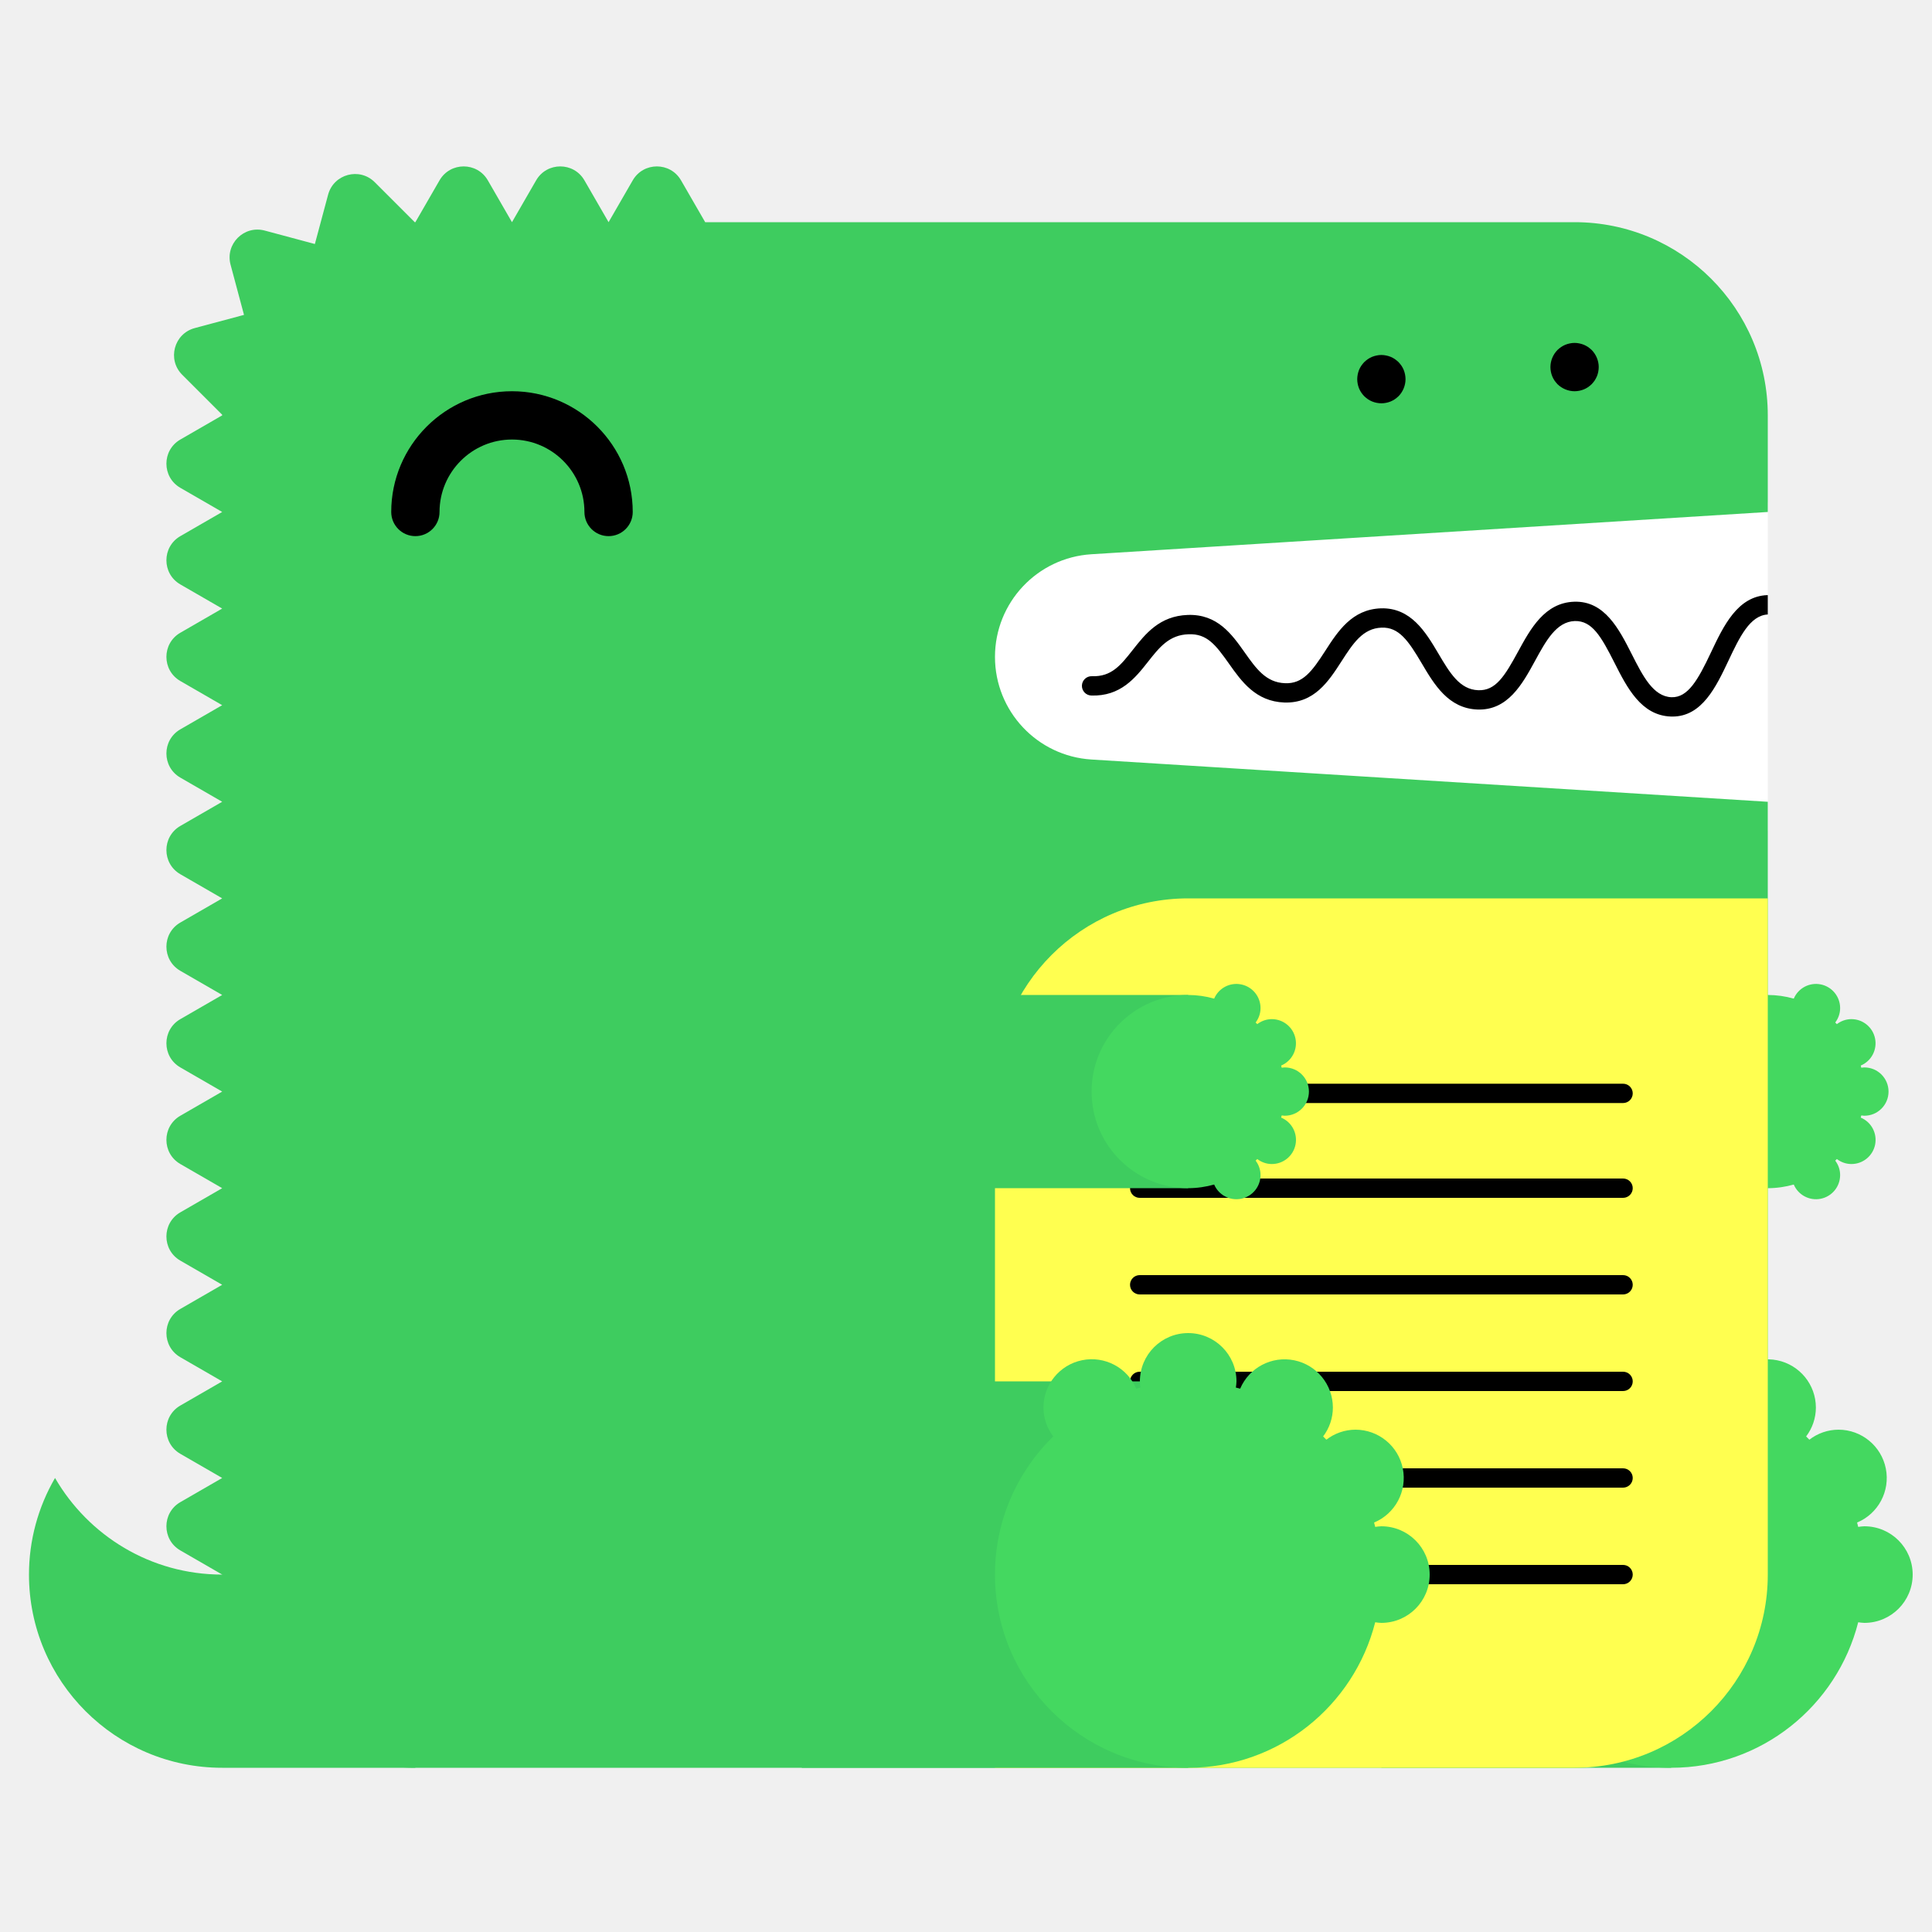
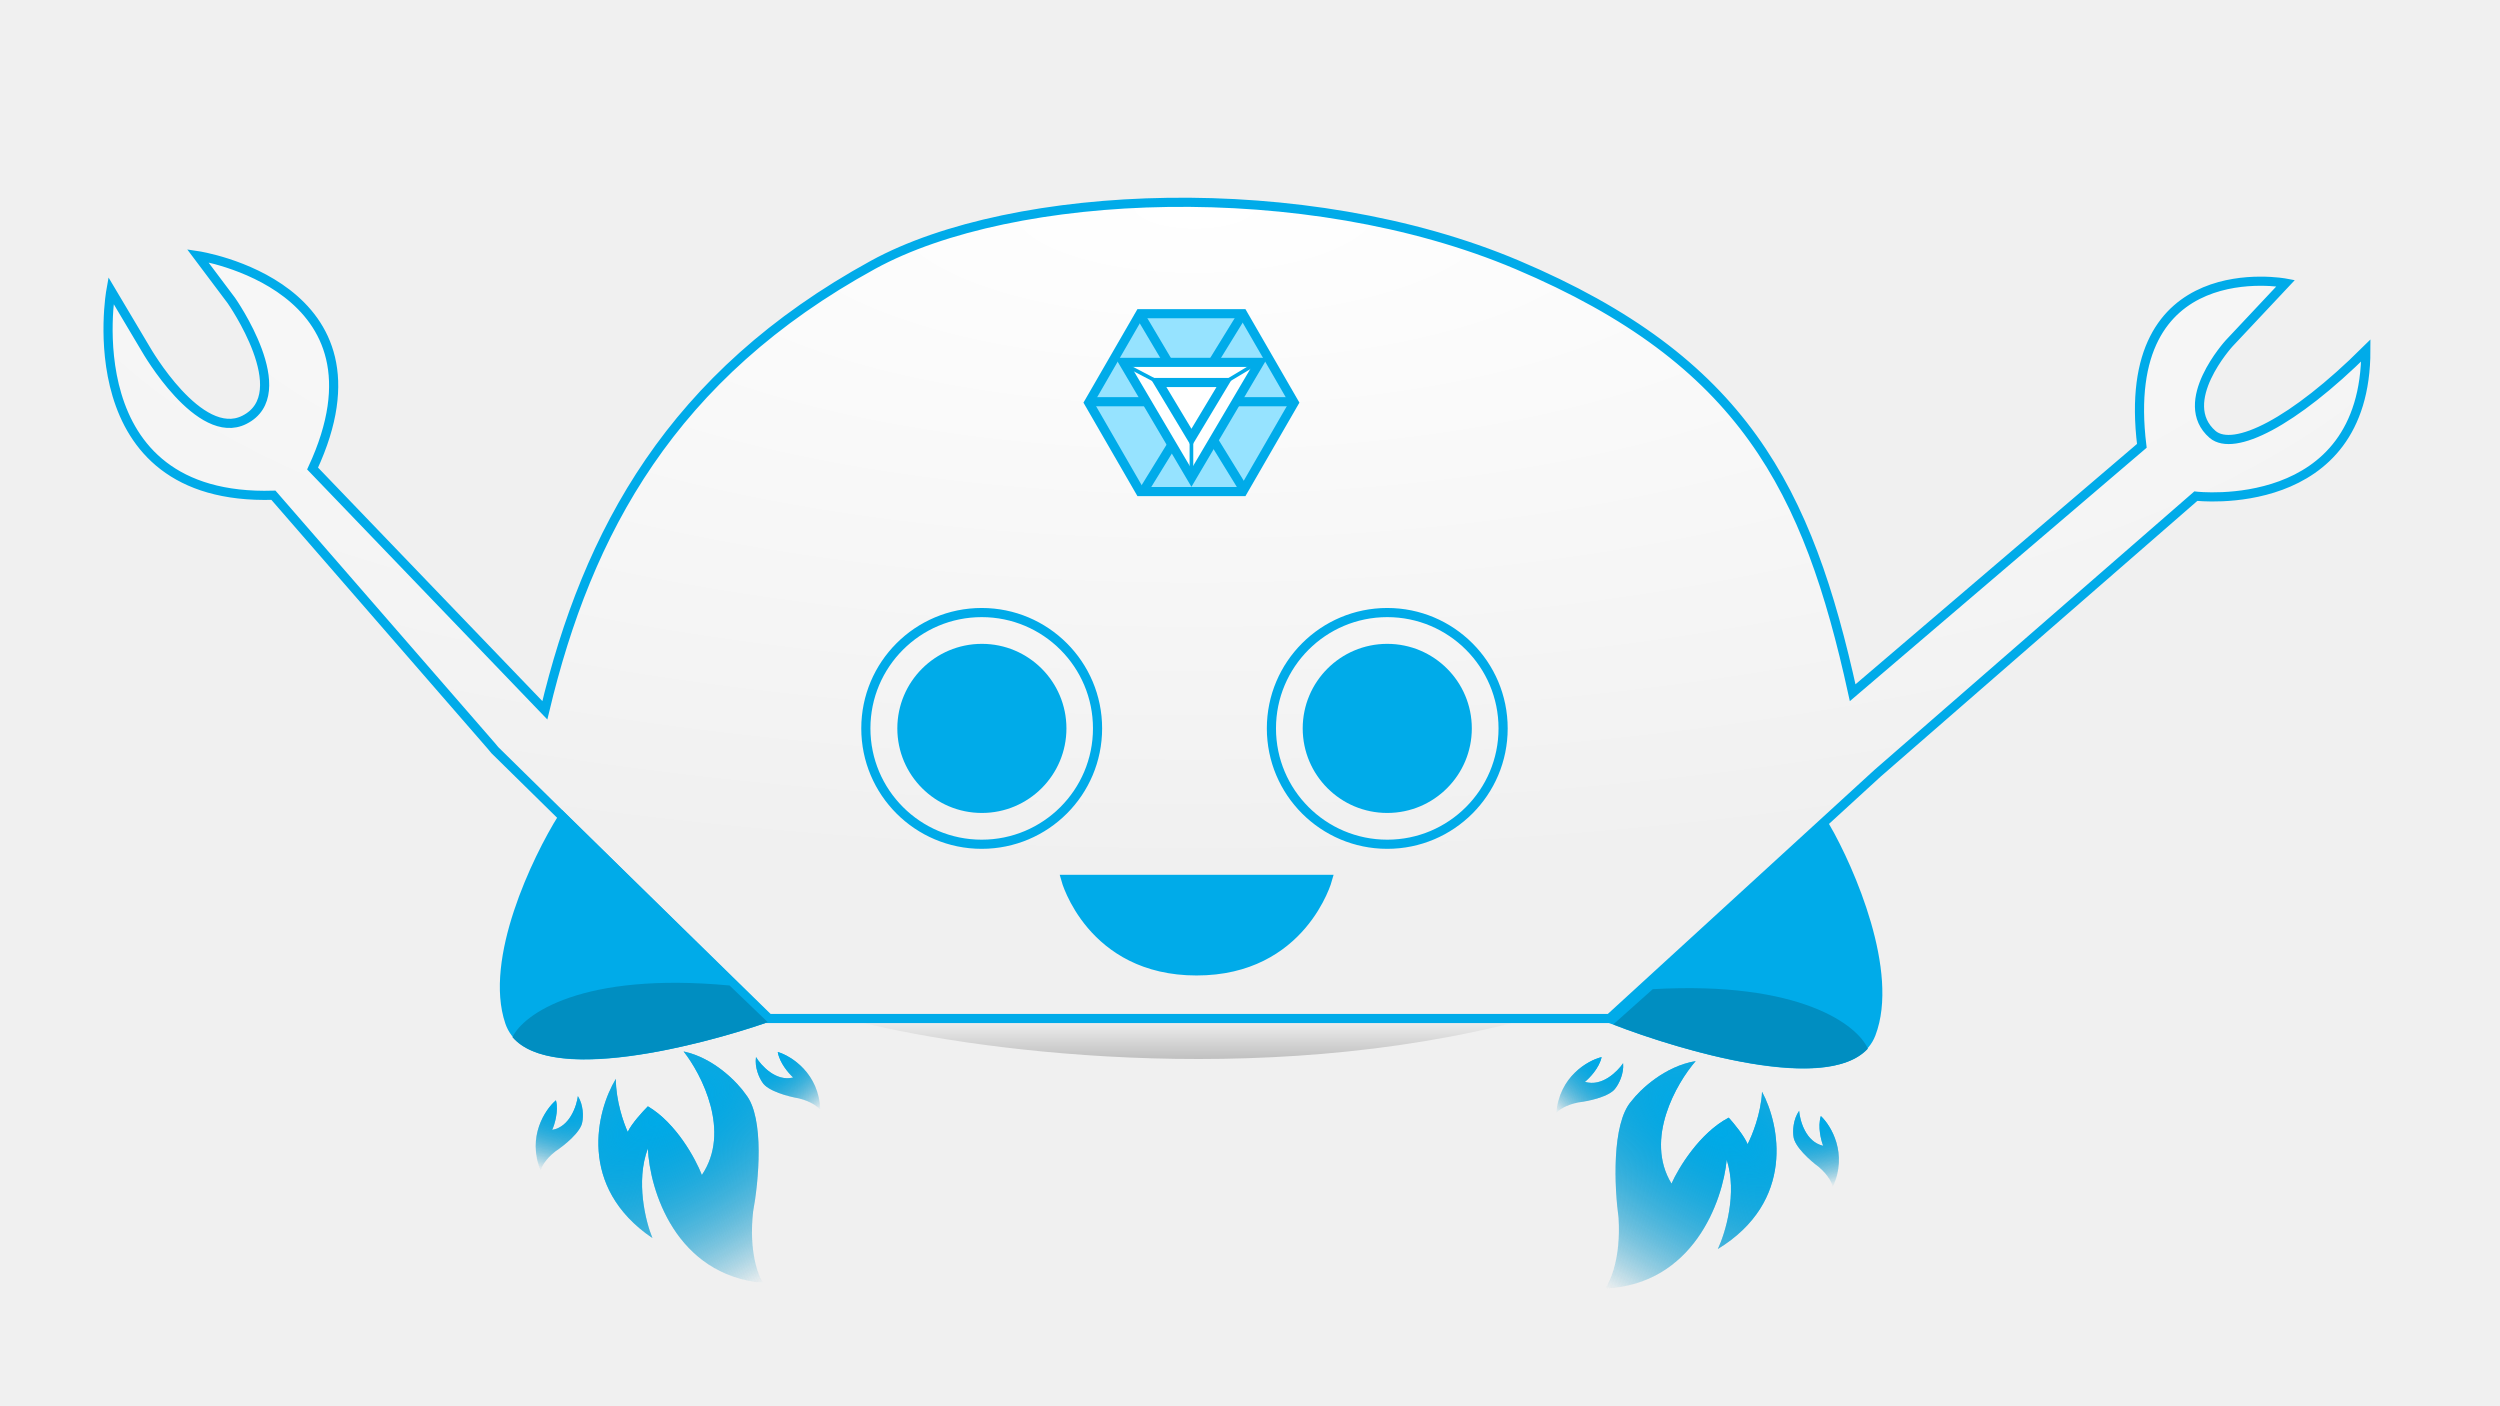
- <svg xmlns="http://www.w3.org/2000/svg" width="200" height="200" viewBox="0 0 200 200">
-   <g fill="none" fill-rule="evenodd">
-     <path fill="#FFF" d="M99 52h84v34H99z" />
-     <path d="M23 163c-7.398 0-13.843-4.027-17.303-10A19.886 19.886 0 0 0 3 163c0 11.046 8.954 20 20 20h20v-20H23z" fill="#3ECC5F" />
-     <path d="M112.98 57.376L183 53V43c0-11.046-8.954-20-20-20H73l-2.5-4.33c-1.112-1.925-3.889-1.925-5 0L63 23l-2.5-4.33c-1.111-1.925-3.889-1.925-5 0L53 23l-2.5-4.33c-1.111-1.925-3.889-1.925-5 0L43 23c-.022 0-.042.003-.065.003l-4.142-4.141c-1.57-1.571-4.252-.853-4.828 1.294l-1.369 5.104-5.192-1.392c-2.148-.575-4.111 1.389-3.535 3.536l1.39 5.193-5.102 1.367c-2.148.576-2.867 3.259-1.296 4.83l4.142 4.142c0 .021-.003.042-.003.064l-4.33 2.5c-1.925 1.111-1.925 3.889 0 5L23 53l-4.33 2.5c-1.925 1.111-1.925 3.889 0 5L23 63l-4.33 2.5c-1.925 1.111-1.925 3.889 0 5L23 73l-4.33 2.5c-1.925 1.111-1.925 3.889 0 5L23 83l-4.33 2.5c-1.925 1.111-1.925 3.889 0 5L23 93l-4.33 2.5c-1.925 1.111-1.925 3.889 0 5L23 103l-4.33 2.5c-1.925 1.111-1.925 3.889 0 5L23 113l-4.33 2.5c-1.925 1.111-1.925 3.889 0 5L23 123l-4.33 2.5c-1.925 1.111-1.925 3.889 0 5L23 133l-4.33 2.5c-1.925 1.111-1.925 3.889 0 5L23 143l-4.33 2.5c-1.925 1.111-1.925 3.889 0 5L23 153l-4.33 2.5c-1.925 1.111-1.925 3.889 0 5L23 163c0 11.046 8.954 20 20 20h120c11.046 0 20-8.954 20-20V83l-70.02-4.376A10.645 10.645 0 0 1 103 68c0-5.621 4.37-10.273 9.98-10.624" fill="#3ECC5F" />
-     <path fill="#3ECC5F" d="M143 183h30v-40h-30z" />
-     <path d="M193 158c-.219 0-.428.037-.639.064-.038-.15-.074-.301-.116-.451A5 5 0 0 0 190.32 148a4.96 4.96 0 0 0-3.016 1.036 26.531 26.531 0 0 0-.335-.336 4.955 4.955 0 0 0 1.011-2.987 5 5 0 0 0-9.599-1.959c-.148-.042-.297-.077-.445-.115.027-.211.064-.42.064-.639a5 5 0 0 0-5-5 5 5 0 0 0-5 5c0 .219.037.428.064.639-.148.038-.297.073-.445.115a4.998 4.998 0 0 0-9.599 1.959c0 1.125.384 2.151 1.011 2.987-3.717 3.632-6.031 8.693-6.031 14.3 0 11.046 8.954 20 20 20 9.339 0 17.16-6.41 19.361-15.064.211.027.42.064.639.064a5 5 0 0 0 5-5 5 5 0 0 0-5-5" fill="#44D860" />
-     <path fill="#3ECC5F" d="M153 123h30v-20h-30z" />
-     <path d="M193 115.5a2.5 2.5 0 1 0 0-5c-.109 0-.214.019-.319.032-.02-.075-.037-.15-.058-.225a2.501 2.501 0 0 0-.963-4.807c-.569 0-1.088.197-1.508.518a6.653 6.653 0 0 0-.168-.168c.314-.417.506-.931.506-1.494a2.5 2.5 0 0 0-4.8-.979A9.987 9.987 0 0 0 183 103c-5.522 0-10 4.478-10 10s4.478 10 10 10c.934 0 1.833-.138 2.69-.377a2.5 2.5 0 0 0 4.8-.979c0-.563-.192-1.077-.506-1.494.057-.055.113-.111.168-.168.42.321.939.518 1.508.518a2.5 2.5 0 0 0 .963-4.807c.021-.074.038-.15.058-.225.105.013.21.032.319.032" fill="#44D860" />
-     <path d="M63 55.5a2.5 2.5 0 0 1-2.5-2.5c0-4.136-3.364-7.5-7.5-7.5s-7.5 3.364-7.5 7.5a2.5 2.5 0 1 1-5 0c0-6.893 5.607-12.5 12.5-12.5S65.5 46.107 65.5 53a2.5 2.5 0 0 1-2.5 2.5" fill="#000" />
-     <path d="M103 183h60c11.046 0 20-8.954 20-20V93h-60c-11.046 0-20 8.954-20 20v70z" fill="#FFFF50" />
-     <path d="M168.02 124h-50.04a1 1 0 1 1 0-2h50.04a1 1 0 1 1 0 2m0 20h-50.04a1 1 0 1 1 0-2h50.04a1 1 0 1 1 0 2m0 20h-50.04a1 1 0 1 1 0-2h50.04a1 1 0 1 1 0 2m0-49.814h-50.04a1 1 0 1 1 0-2h50.04a1 1 0 1 1 0 2m0 19.814h-50.04a1 1 0 1 1 0-2h50.04a1 1 0 1 1 0 2m0 20h-50.04a1 1 0 1 1 0-2h50.04a1 1 0 1 1 0 2M183 61.611c-.012 0-.022-.006-.034-.005-3.09.105-4.552 3.196-5.842 5.923-1.346 2.85-2.387 4.703-4.093 4.647-1.889-.068-2.969-2.202-4.113-4.46-1.314-2.594-2.814-5.536-5.963-5.426-3.046.104-4.513 2.794-5.807 5.167-1.377 2.528-2.314 4.065-4.121 3.994-1.927-.07-2.951-1.805-4.136-3.813-1.321-2.236-2.848-4.75-5.936-4.664-2.994.103-4.465 2.385-5.763 4.4-1.373 2.13-2.335 3.428-4.165 3.351-1.973-.07-2.992-1.51-4.171-3.177-1.324-1.873-2.816-3.993-5.895-3.89-2.928.1-4.399 1.97-5.696 3.618-1.232 1.564-2.194 2.802-4.229 2.724a1 1 0 0 0-.072 2c3.017.101 4.545-1.8 5.872-3.487 1.177-1.496 2.193-2.787 4.193-2.855 1.926-.082 2.829 1.115 4.195 3.045 1.297 1.834 2.769 3.914 5.731 4.021 3.103.104 4.596-2.215 5.918-4.267 1.182-1.834 2.202-3.417 4.15-3.484 1.793-.067 2.769 1.35 4.145 3.681 1.297 2.197 2.766 4.686 5.787 4.796 3.125.108 4.634-2.62 5.949-5.035 1.139-2.088 2.214-4.06 4.119-4.126 1.793-.042 2.728 1.595 4.111 4.33 1.292 2.553 2.757 5.445 5.825 5.556l.169.003c3.064 0 4.518-3.075 5.805-5.794 1.139-2.41 2.217-4.68 4.067-4.773v-2z" fill="#000" />
-     <path fill="#3ECC5F" d="M83 183h40v-40H83z" />
-     <path d="M143 158c-.219 0-.428.037-.639.064-.038-.15-.074-.301-.116-.451A5 5 0 0 0 140.32 148a4.96 4.96 0 0 0-3.016 1.036 26.531 26.531 0 0 0-.335-.336 4.955 4.955 0 0 0 1.011-2.987 5 5 0 0 0-9.599-1.959c-.148-.042-.297-.077-.445-.115.027-.211.064-.42.064-.639a5 5 0 0 0-5-5 5 5 0 0 0-5 5c0 .219.037.428.064.639-.148.038-.297.073-.445.115a4.998 4.998 0 0 0-9.599 1.959c0 1.125.384 2.151 1.011 2.987-3.717 3.632-6.031 8.693-6.031 14.3 0 11.046 8.954 20 20 20 9.339 0 17.16-6.41 19.361-15.064.211.027.42.064.639.064a5 5 0 0 0 5-5 5 5 0 0 0-5-5" fill="#44D860" />
-     <path fill="#3ECC5F" d="M83 123h40v-20H83z" />
-     <path d="M133 115.5a2.5 2.5 0 1 0 0-5c-.109 0-.214.019-.319.032-.02-.075-.037-.15-.058-.225a2.501 2.501 0 0 0-.963-4.807c-.569 0-1.088.197-1.508.518a6.653 6.653 0 0 0-.168-.168c.314-.417.506-.931.506-1.494a2.5 2.5 0 0 0-4.8-.979A9.987 9.987 0 0 0 123 103c-5.522 0-10 4.478-10 10s4.478 10 10 10c.934 0 1.833-.138 2.69-.377a2.5 2.5 0 0 0 4.8-.979c0-.563-.192-1.077-.506-1.494.057-.055.113-.111.168-.168.42.321.939.518 1.508.518a2.5 2.5 0 0 0 .963-4.807c.021-.074.038-.15.058-.225.105.013.21.032.319.032" fill="#44D860" />
-     <path d="M143 41.75c-.16 0-.33-.02-.49-.05a2.52 2.52 0 0 1-.47-.14c-.15-.06-.29-.14-.431-.23-.13-.09-.259-.2-.38-.31-.109-.12-.219-.24-.309-.38s-.17-.28-.231-.43a2.619 2.619 0 0 1-.189-.96c0-.16.02-.33.05-.49.03-.16.08-.31.139-.47.061-.15.141-.29.231-.43.09-.13.2-.26.309-.38.121-.11.25-.22.38-.31.141-.09.281-.17.431-.23.149-.06.31-.11.47-.14.32-.07.65-.07.98 0 .159.03.32.08.47.14.149.06.29.14.43.23.13.09.259.2.38.31.11.12.22.25.31.38.09.14.17.28.23.43.06.16.11.31.14.47.029.16.05.33.05.49 0 .66-.271 1.31-.73 1.77-.121.11-.25.22-.38.31-.14.09-.281.17-.43.23a2.565 2.565 0 0 1-.96.19m20-1.25c-.66 0-1.3-.27-1.771-.73a3.802 3.802 0 0 1-.309-.38c-.09-.14-.17-.28-.231-.43a2.619 2.619 0 0 1-.189-.96c0-.66.27-1.3.729-1.77.121-.11.25-.22.38-.31.141-.09.281-.17.431-.23.149-.06.31-.11.47-.14.32-.07.66-.07.98 0 .159.03.32.08.47.14.149.06.29.14.43.23.13.09.259.2.38.31.459.47.73 1.11.73 1.77 0 .16-.021.33-.05.49-.03.16-.08.32-.14.47-.07.15-.14.29-.23.43-.09.13-.2.26-.31.38-.121.11-.25.22-.38.31-.14.09-.281.17-.43.23a2.565 2.565 0 0 1-.96.19" fill="#000" />
-   </g>
+ <svg xmlns="http://www.w3.org/2000/svg" width="1366" height="768" viewBox="0 0 1366 768" fill="none">
+   <path d="M464 557C525.833 573.333 686.4 596.2 834 557H464Z" fill="url(#paint0_linear)" />
+   <path d="M1199.8 271.1L1025.9 422.5L879.5 556.5H419.5L270.4 409.9L268.4 407.5L149.4 270.6C39.9 273.9 60.6 158.7 60.6 158.7L79.8 191C79.8 191 108.9 241.8 133.5 229.4C162.1 215.1 126.4 164.2 126.4 164.2L108 139.7C108 139.7 217.3 156 170.8 256L297.7 388.1C321 290.5 367 205 477 144.7C553.379 102.831 713 95.576 829 144.7C952.5 197 987.8 267 1012.3 378.5L1170.3 243.6C1157.2 137.4 1248.9 154.7 1248.9 154.7L1218 187.6C1218 187.6 1188.6 219.8 1209 237.4C1220.6 247.1 1253 230.9 1292.7 191.5C1292.7 282.1 1199.8 271.1 1199.8 271.1Z" fill="url(#paint1_diamond)" stroke="#00ABE9" stroke-width="5" stroke-miterlimit="10" />
+   <path d="M536.4 461.3C571.36 461.3 599.7 432.96 599.7 398C599.7 363.04 571.36 334.7 536.4 334.7C501.44 334.7 473.1 363.04 473.1 398C473.1 432.96 501.44 461.3 536.4 461.3Z" stroke="#00ABE9" stroke-width="5" stroke-miterlimit="10" />
+   <path d="M536.5 444.2C562.016 444.2 582.7 423.516 582.7 398C582.7 372.484 562.016 351.8 536.5 351.8C510.984 351.8 490.3 372.484 490.3 398C490.3 423.516 510.984 444.2 536.5 444.2Z" fill="#00ABE9" />
+   <path d="M758 444.2C783.516 444.2 804.2 423.516 804.2 398C804.2 372.484 783.516 351.8 758 351.8C732.484 351.8 711.8 372.484 711.8 398C711.8 423.516 732.484 444.2 758 444.2Z" fill="#00ABE9" />
+   <path d="M758 461.3C792.96 461.3 821.3 432.96 821.3 398C821.3 363.04 792.96 334.7 758 334.7C723.04 334.7 694.7 363.04 694.7 398C694.7 432.96 723.04 461.3 758 461.3Z" stroke="#00ABE9" stroke-width="5" stroke-miterlimit="10" />
+   <path d="M278.5 558.5C266.9 524.5 293 469.667 307.5 446.5L419.5 556C378.167 570.167 290.1 592.5 278.5 558.5Z" fill="#00ABE9" stroke="#00ABE9" stroke-width="5" />
+   <path d="M398.634 538.471C317.983 530.938 285.94 554.165 280 566.72C301.588 592.094 382.162 571.551 419.5 558.5L398.634 538.471Z" fill="#008EC1" />
+   <path d="M1022.39 564.855C1035.21 531.298 1011.12 475.555 997.468 451.878L881.574 557.248C922.366 572.903 1009.57 598.413 1022.39 564.855Z" fill="#00ABE9" stroke="#00ABE9" stroke-width="5" />
+   <path d="M903.061 540.486C983.932 535.881 1015.11 560.253 1020.59 573.015C998.1 597.591 918.324 574.141 881.483 559.746L903.061 540.486Z" fill="#008EC1" />
+   <path d="M356.5 676.5C315.3 648.5 326 606.833 336.5 589.5C336.5 601.5 340.833 613.833 343 618.5C345 614.1 351.167 607.333 354 604.5C369.556 613.7 380.148 633.333 383.5 642C399.5 618.4 383.5 587.167 373.5 574.5C390.3 578.1 403.167 591.667 407.5 598C417.9 610.8 414.5 646 411.5 662C409.1 683.6 414.167 697 417 701C369 696.6 355 650.167 354 627.5C347.2 645.5 352.833 667.667 356.5 676.5Z" fill="url(#paint2_radial)" />
+   <path d="M356.5 676.5C315.3 648.5 326 606.833 336.5 589.5C336.5 601.5 340.833 613.833 343 618.5C345 614.1 351.167 607.333 354 604.5C369.556 613.7 380.148 633.333 383.5 642C399.5 618.4 383.5 587.167 373.5 574.5C390.3 578.1 403.167 591.667 407.5 598C417.9 610.8 414.5 646 411.5 662C409.1 683.6 414.167 697 417 701C369 696.6 355 650.167 354 627.5C347.2 645.5 352.833 667.667 356.5 676.5Z" fill="url(#paint3_radial)" />
+   <path d="M938.615 682.475C981.114 656.488 972.43 614.355 962.775 596.537C962.198 608.523 957.277 620.634 954.888 625.191C953.102 620.7 947.268 613.644 944.574 610.678C928.594 619.119 917.07 638.221 913.305 646.716C898.458 622.374 915.942 591.946 926.539 579.775C909.586 582.563 896.082 595.495 891.449 601.613C880.445 613.898 882.149 649.221 884.376 665.346C885.734 687.037 880.029 700.178 877.007 704.037C925.163 701.95 941.379 656.244 943.468 633.651C949.395 651.958 942.702 673.828 938.615 682.475Z" fill="url(#paint4_radial)" />
+   <path d="M938.615 682.475C981.114 656.488 972.43 614.355 962.775 596.537C962.198 608.523 957.277 620.634 954.888 625.191C953.102 620.7 947.268 613.644 944.574 610.678C928.594 619.119 917.07 638.221 913.305 646.716C898.458 622.374 915.942 591.946 926.539 579.775C909.586 582.563 896.082 595.495 891.449 601.613C880.445 613.898 882.149 649.221 884.376 665.346C885.734 687.037 880.029 700.178 877.007 704.037C925.163 701.95 941.379 656.244 943.468 633.651C949.395 651.958 942.702 673.828 938.615 682.475Z" fill="url(#paint5_radial)" />
+   <path d="M303.573 629.026C297.736 633.557 295.69 637.984 295.397 639.631C287.875 621.092 297.841 606.291 303.764 601.208C305.26 607.227 303.023 614.495 301.718 617.377C311.308 615.726 315.071 604.373 315.754 598.903C318.912 603.9 318.699 610.29 318.197 612.861C317.578 618.462 308.19 625.971 303.573 629.026Z" fill="url(#paint6_radial)" />
+   <path d="M303.573 629.026C297.736 633.557 295.69 637.984 295.397 639.631C287.875 621.092 297.841 606.291 303.764 601.208C305.26 607.227 303.023 614.495 301.718 617.377C311.308 615.726 315.071 604.373 315.754 598.903C318.912 603.9 318.699 610.29 318.197 612.861C317.578 618.462 308.19 625.971 303.573 629.026Z" fill="url(#paint7_radial)" />
+   <path d="M993.764 637.6C999.376 642.407 1001.21 646.927 1001.42 648.587C1009.82 630.431 1000.58 615.168 994.91 609.806C993.126 615.745 995.011 623.113 996.177 626.054C986.677 623.944 983.464 612.423 983.046 606.926C979.651 611.766 979.556 618.159 979.934 620.751C980.283 626.375 989.299 634.327 993.764 637.6Z" fill="url(#paint8_radial)" />
+   <path d="M993.764 637.6C999.376 642.407 1001.21 646.927 1001.42 648.587C1009.82 630.431 1000.58 615.168 994.91 609.806C993.126 615.745 995.011 623.113 996.177 626.054C986.677 623.944 983.464 612.423 983.046 606.926C979.651 611.766 979.556 618.159 979.934 620.751C980.283 626.375 989.299 634.327 993.764 637.6Z" fill="url(#paint9_radial)" />
+   <path d="M436.437 600.136C443.611 601.905 447.279 605.119 448.217 606.505C447.558 586.509 432.438 577.033 424.961 574.795C426.039 580.902 431.036 586.635 433.4 588.738C423.966 591.125 415.915 582.28 413.069 577.559C412.213 583.408 415.004 589.161 416.507 591.306C419.348 596.172 430.978 599.22 436.437 600.136Z" fill="url(#paint10_radial)" />
+   <path d="M436.437 600.136C443.611 601.905 447.279 605.119 448.217 606.505C447.558 586.509 432.438 577.033 424.961 574.795C426.039 580.902 431.036 586.635 433.4 588.738C423.966 591.125 415.915 582.28 413.069 577.559C412.213 583.408 415.004 589.161 416.507 591.306C419.348 596.172 430.978 599.22 436.437 600.136Z" fill="url(#paint11_radial)" />
+   <path d="M862.442 602.355C855.192 603.776 851.373 606.811 850.37 608.15C851.99 588.209 867.547 579.471 875.124 577.595C873.753 583.643 868.486 589.129 866.024 591.116C875.332 593.954 883.799 585.506 886.869 580.927C887.443 586.811 884.378 592.423 882.774 594.494C879.702 599.217 867.94 601.702 862.442 602.355Z" fill="url(#paint12_radial)" />
+   <path d="M862.442 602.355C855.192 603.776 851.373 606.811 850.37 608.15C851.99 588.209 867.547 579.471 875.124 577.595C873.753 583.643 868.486 589.129 866.024 591.116C875.332 593.954 883.799 585.506 886.869 580.927C887.443 586.811 884.378 592.423 882.774 594.494C879.702 599.217 867.94 601.702 862.442 602.355Z" fill="url(#paint13_radial)" />
+   <path d="M582.3 480.5H725.4C725.4 480.5 711.7 530.5 653.8 530.5C595.9 530.5 582.3 480.5 582.3 480.5Z" fill="#00ABE9" stroke="#00ABE9" stroke-width="5" stroke-miterlimit="10" />
+   <path d="M594.887 220L622.943 171.404L679.057 171.404L707.113 220L679.057 268.595L622.943 268.595L594.887 220Z" fill="#96E3FF" stroke="#00ABE9" stroke-width="5" />
+   <line x1="663.129" y1="240.69" x2="679.129" y2="266.69" stroke="#00ABE9" stroke-width="5" />
+   <line x1="622.151" y1="170.725" x2="638.151" y2="197.725" stroke="#00ABE9" stroke-width="5" />
+   <line x1="640.129" y1="243.31" x2="624.129" y2="269.31" stroke="#00ABE9" stroke-width="5" />
+   <line x1="679.129" y1="171.31" x2="663.129" y2="197.31" stroke="#00ABE9" stroke-width="5" />
+   <line x1="626" y1="219.5" x2="595" y2="219.5" stroke="#00ABE9" stroke-width="5" />
+   <line x1="707" y1="219.5" x2="676" y2="219.5" stroke="#00ABE9" stroke-width="5" />
+   <path d="M688.193 198L651 261.078L613.807 198L688.193 198Z" fill="white" stroke="#00ABE9" stroke-width="5" />
+   <path d="M669.1 209L651 239.144L632.9 209L669.1 209Z" stroke="#00ABE9" stroke-width="5" />
+   <line x1="612.464" y1="198.114" x2="633.464" y2="209.114" stroke="#00ABE9" stroke-width="2" />
+   <line x1="670.486" y1="208.142" x2="685.485" y2="199.142" stroke="#00ABE9" stroke-width="2" />
+   <line x1="651" y1="259" x2="651" y2="242" stroke="#00ABE9" stroke-width="2" />
+   <defs>
+     <linearGradient id="paint0_linear" x1="649" y1="557" x2="649" y2="578.644" gradientUnits="userSpaceOnUse">
+       <stop stop-color="#F1F1F1" />
+       <stop offset="1" stop-color="#C0C0C0" />
+     </linearGradient>
+     <radialGradient id="paint1_diamond" cx="0" cy="0" r="1" gradientUnits="userSpaceOnUse" gradientTransform="translate(652.5 111) rotate(90) scale(656.5 1816.01)">
+       <stop stop-color="white" />
+       <stop offset="0.557" stop-color="#F0F0F0" />
+     </radialGradient>
+     <radialGradient id="paint2_radial" cx="0" cy="0" r="1" gradientUnits="userSpaceOnUse" gradientTransform="translate(363 609) rotate(59.5889) scale(106.677 223.848)">
+       <stop stop-color="#00ABE9" />
+       <stop offset="1" stop-color="#008EC1" stop-opacity="0" />
+     </radialGradient>
+     <radialGradient id="paint3_radial" cx="0" cy="0" r="1" gradientUnits="userSpaceOnUse" gradientTransform="translate(363 609) rotate(59.5889) scale(106.677 223.848)">
+       <stop stop-color="#00ABE9" />
+       <stop offset="1" stop-color="#008EC1" stop-opacity="0" />
+     </radialGradient>
+     <radialGradient id="paint4_radial" cx="0" cy="0" r="1" gradientUnits="userSpaceOnUse" gradientTransform="translate(935.368 614.74) rotate(123.167) scale(106.677 223.848)">
+       <stop stop-color="#00ABE9" />
+       <stop offset="1" stop-color="#008EC1" stop-opacity="0" />
+     </radialGradient>
+     <radialGradient id="paint5_radial" cx="0" cy="0" r="1" gradientUnits="userSpaceOnUse" gradientTransform="translate(935.368 614.74) rotate(123.167) scale(106.677 223.848)">
+       <stop stop-color="#00ABE9" />
+       <stop offset="1" stop-color="#008EC1" stop-opacity="0" />
+     </radialGradient>
+     <radialGradient id="paint6_radial" cx="0" cy="0" r="1" gradientUnits="userSpaceOnUse" gradientTransform="translate(304.83 604.495) rotate(105.029) scale(36.3808 76.8088)">
+       <stop stop-color="#00ABE9" />
+       <stop offset="1" stop-color="#008EC1" stop-opacity="0" />
+     </radialGradient>
+     <radialGradient id="paint7_radial" cx="0" cy="0" r="1" gradientUnits="userSpaceOnUse" gradientTransform="translate(304.83 604.495) rotate(105.029) scale(36.3808 76.8088)">
+       <stop stop-color="#00ABE9" />
+       <stop offset="1" stop-color="#008EC1" stop-opacity="0" />
+     </radialGradient>
+     <radialGradient id="paint8_radial" cx="0" cy="0" r="1" gradientUnits="userSpaceOnUse" gradientTransform="translate(993.687 613.038) rotate(77.7274) scale(36.3808 76.8088)">
+       <stop stop-color="#00ABE9" />
+       <stop offset="1" stop-color="#008EC1" stop-opacity="0" />
+     </radialGradient>
+     <radialGradient id="paint9_radial" cx="0" cy="0" r="1" gradientUnits="userSpaceOnUse" gradientTransform="translate(993.687 613.038) rotate(77.7274) scale(36.3808 76.8088)">
+       <stop stop-color="#00ABE9" />
+       <stop offset="1" stop-color="#008EC1" stop-opacity="0" />
+     </radialGradient>
+     <radialGradient id="paint10_radial" cx="0" cy="0" r="1" gradientUnits="userSpaceOnUse" gradientTransform="translate(425.323 578.231) rotate(51.0018) scale(36.3808 76.8088)">
+       <stop stop-color="#00ABE9" />
+       <stop offset="1" stop-color="#008EC1" stop-opacity="0" />
+     </radialGradient>
+     <radialGradient id="paint11_radial" cx="0" cy="0" r="1" gradientUnits="userSpaceOnUse" gradientTransform="translate(425.323 578.231) rotate(51.0018) scale(36.3808 76.8088)">
+       <stop stop-color="#00ABE9" />
+       <stop offset="1" stop-color="#008EC1" stop-opacity="0" />
+     </radialGradient>
+     <radialGradient id="paint12_radial" cx="0" cy="0" r="1" gradientUnits="userSpaceOnUse" gradientTransform="translate(874.597 581.01) rotate(131.754) scale(36.3808 76.8088)">
+       <stop stop-color="#00ABE9" />
+       <stop offset="1" stop-color="#008EC1" stop-opacity="0" />
+     </radialGradient>
+     <radialGradient id="paint13_radial" cx="0" cy="0" r="1" gradientUnits="userSpaceOnUse" gradientTransform="translate(874.597 581.01) rotate(131.754) scale(36.3808 76.8088)">
+       <stop stop-color="#00ABE9" />
+       <stop offset="1" stop-color="#008EC1" stop-opacity="0" />
+     </radialGradient>
+   </defs>
</svg>
